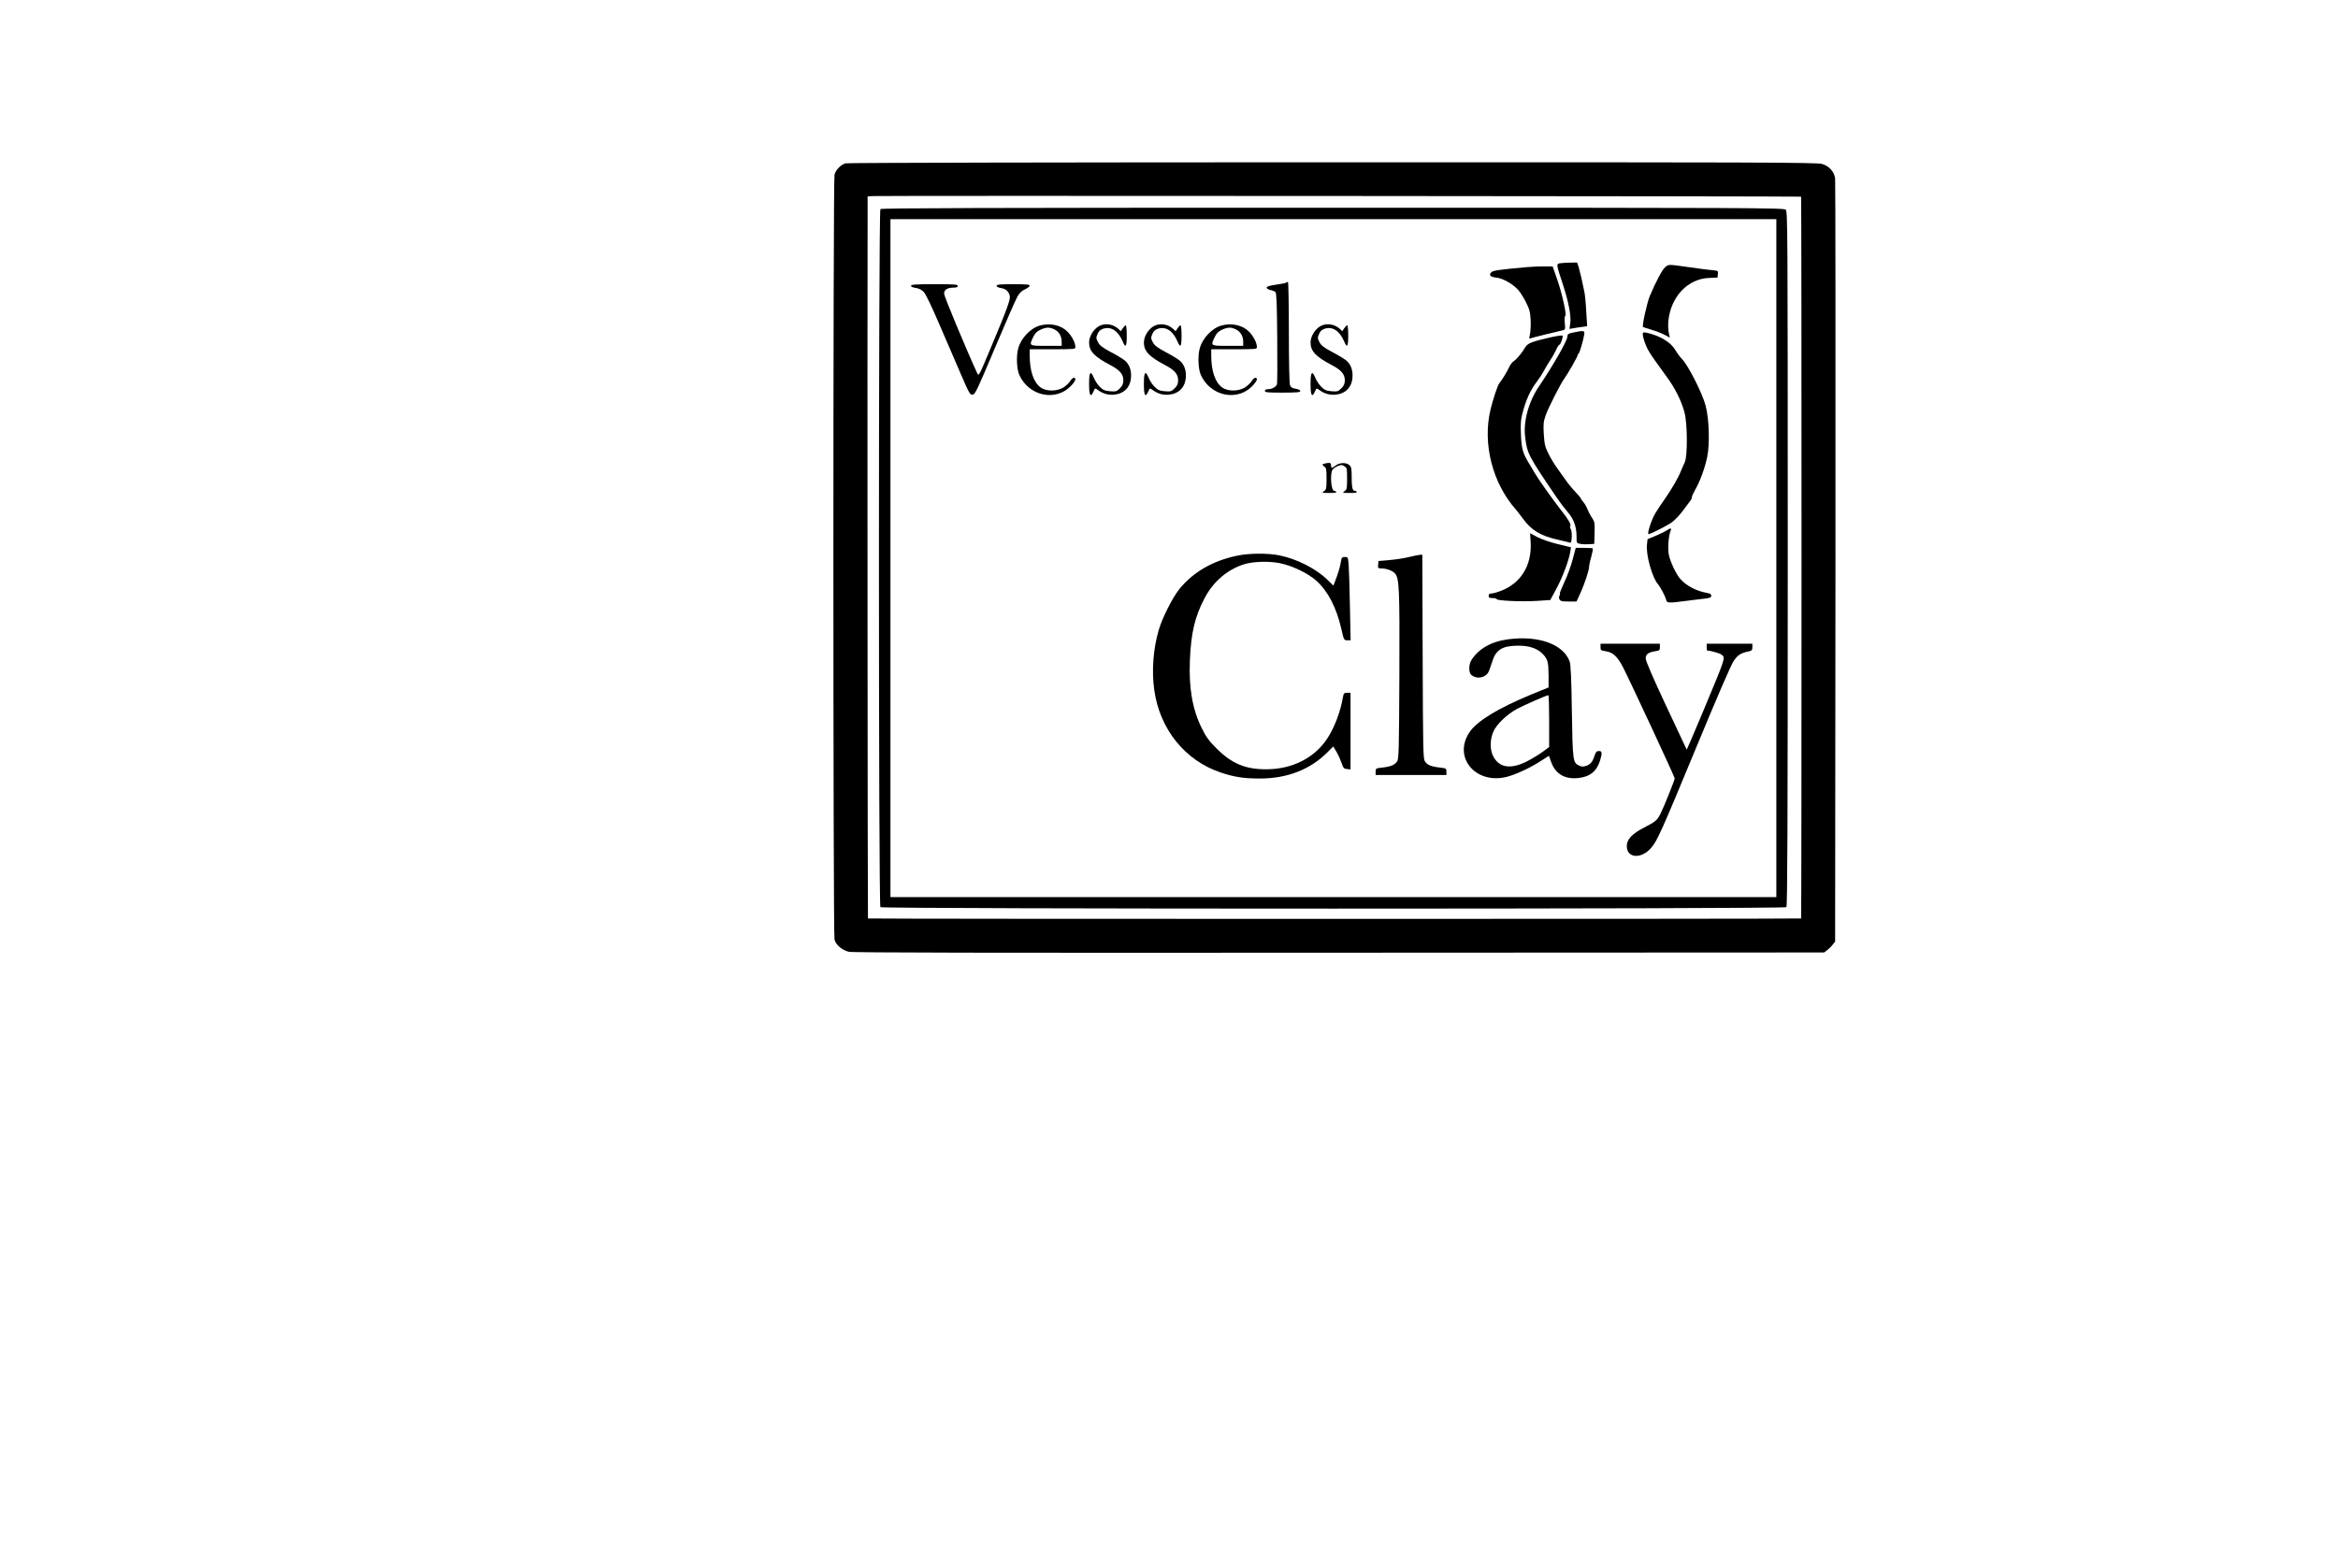
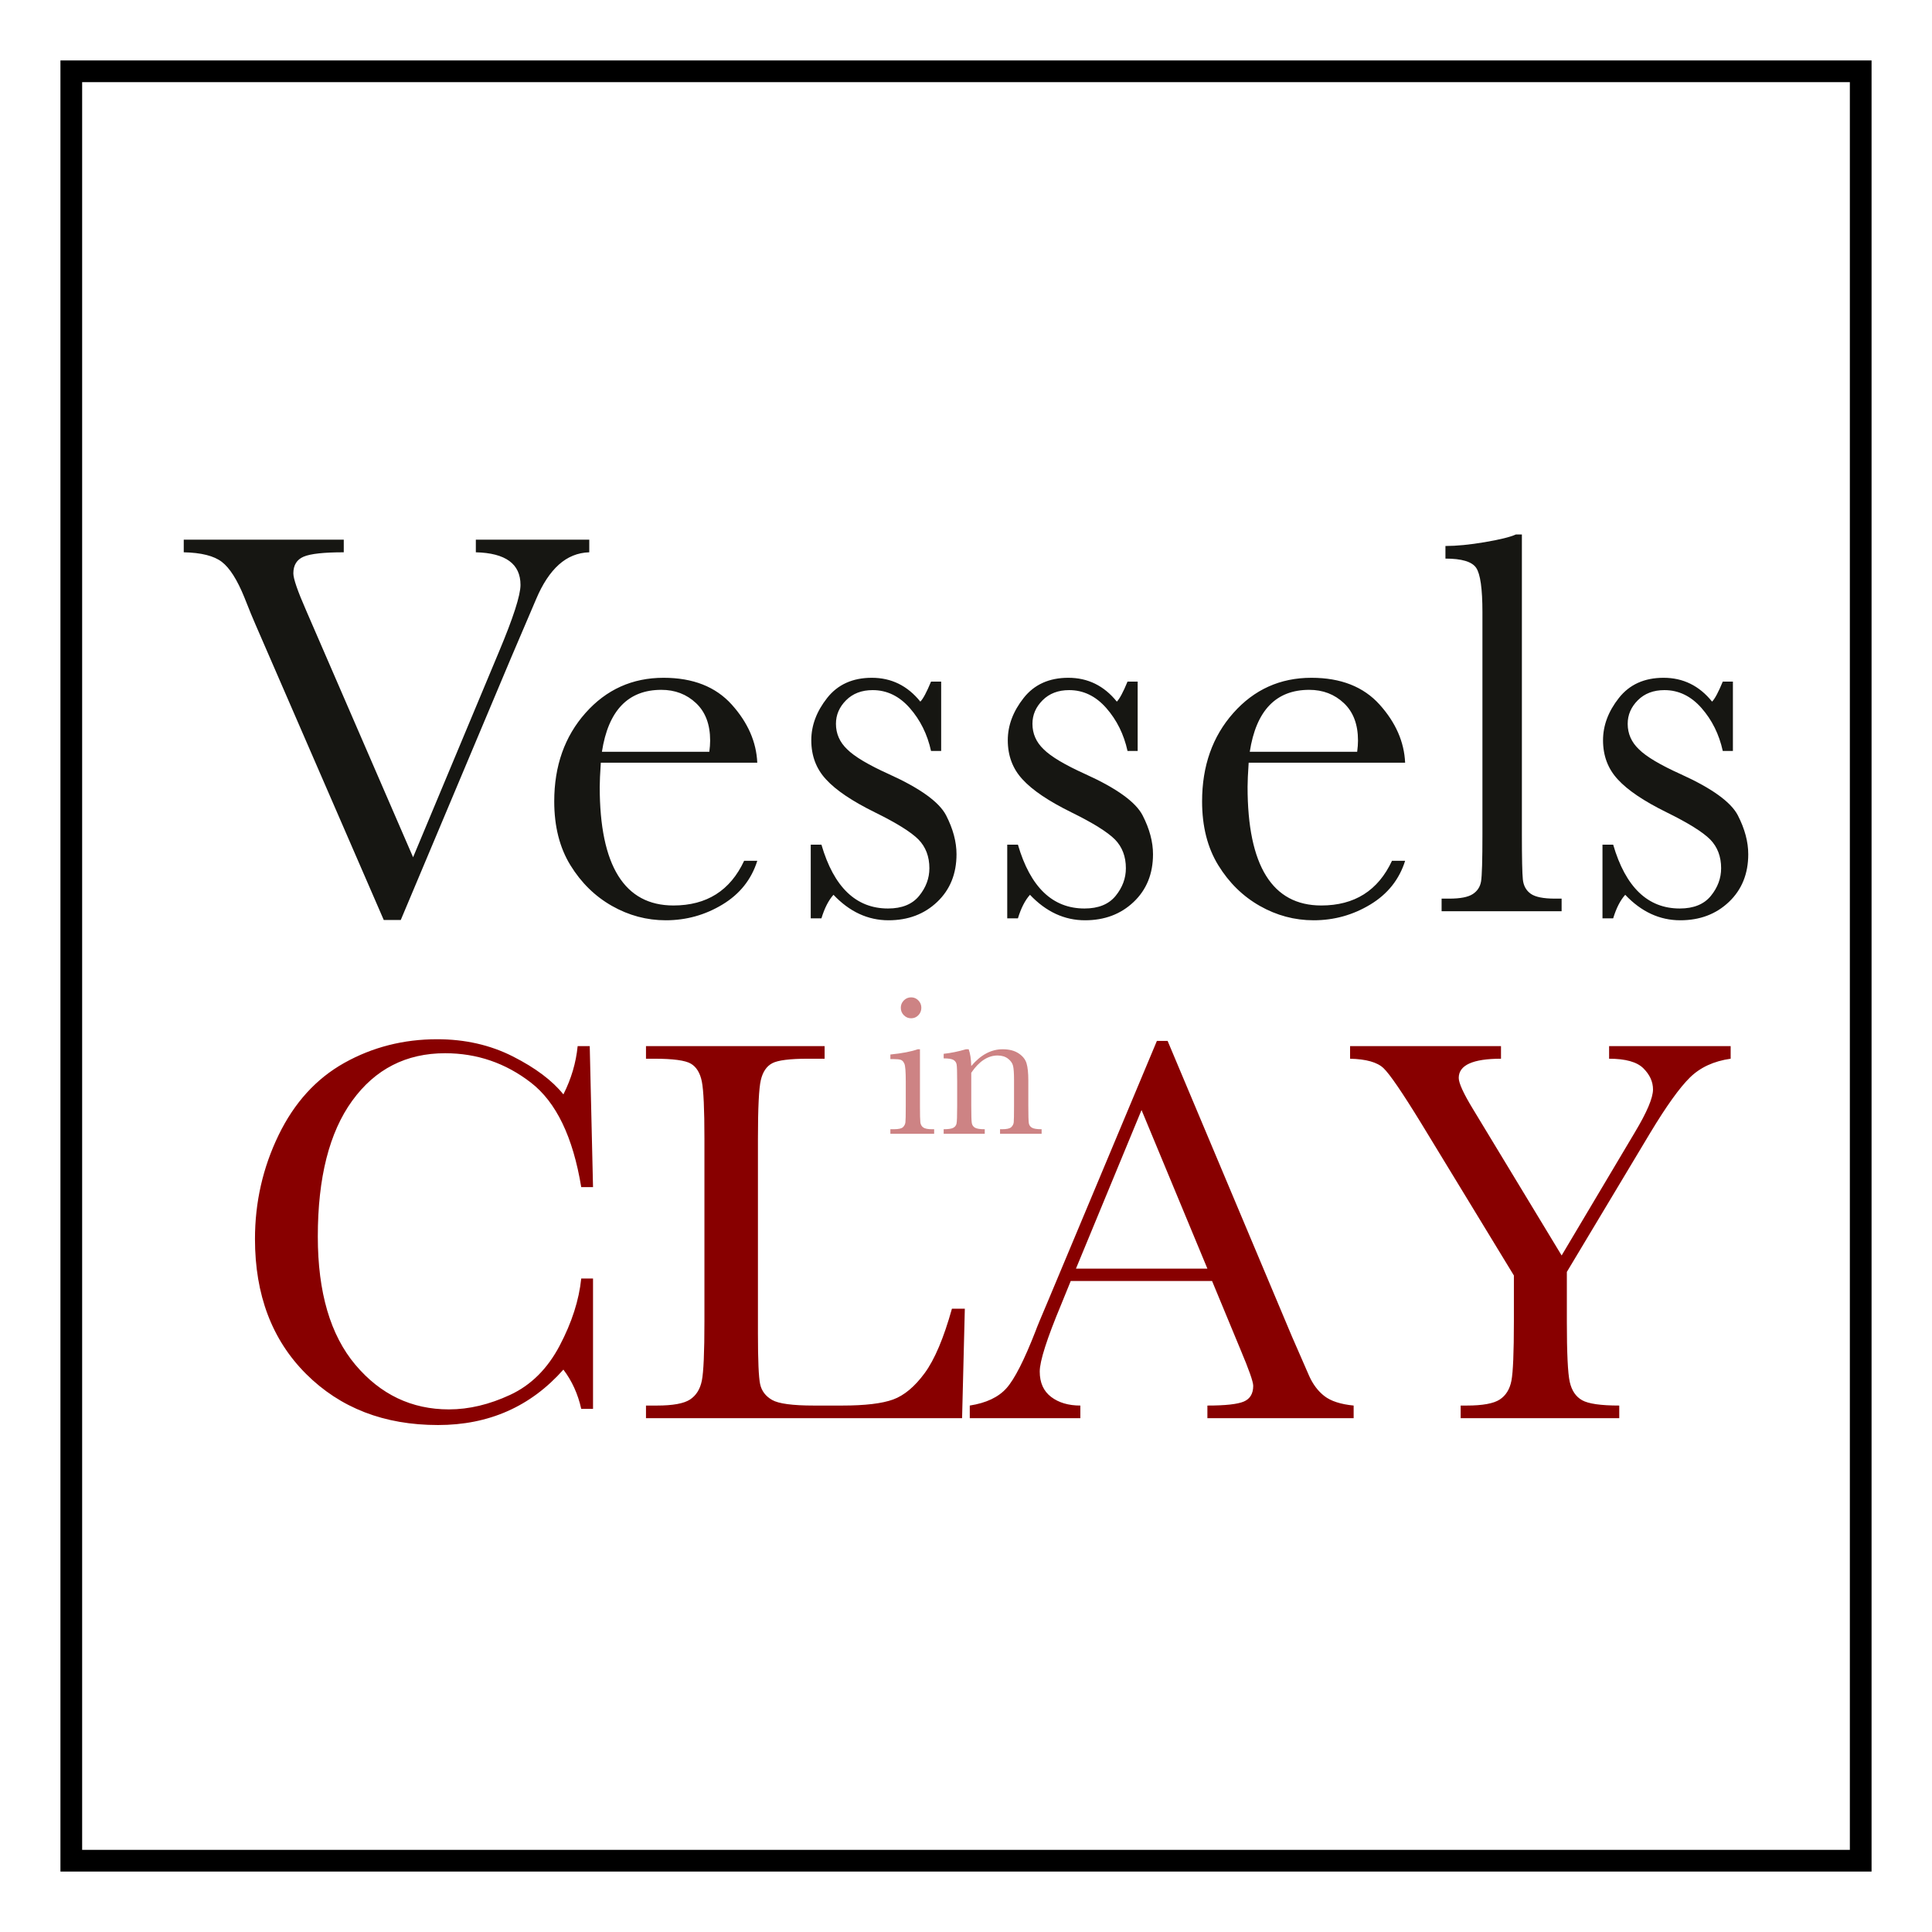
- <svg xmlns="http://www.w3.org/2000/svg" version="1.0" width="2048pt" height="1373pt" viewBox="0 0 2048 1373" preserveAspectRatio="xMidYMid meet">
-   <g transform="translate(0,1373) scale(0.1,-0.1)" fill="#000000" stroke="none">
-     <path d="M7406 12299 c-41 -12 -85 -57 -96 -99 -13 -49 -13 -6652 0 -6702 13 -48 66 -93 126 -107 36 -8 1179 -10 4296 -8 l4247 2 27 21 c15 11 37 33 48 48 l21 27 3 3322 c1 1827 0 3341 -3 3365 -9 59 -53 108 -116 126 -43 13 -591 15 -4287 14 -2330 0 -4250 -4 -4266 -9z m8371 -292 c5 -6 5 -6318 0 -6324 -6 -5 -8168 -5 -8174 0 -3 3 -6 5184 -3 6229 l0 97 43 3 c65 5 8129 -1 8134 -5z" />
-     <path d="M7712 11898 c-17 -17 -17 -6099 0 -6116 17 -17 7919 -17 7936 0 9 9 12 701 12 3053 0 2934 -1 3042 -18 3058 -17 16 -307 17 -3968 17 -3059 0 -3953 -3 -3962 -12z m7848 -3058 l0 -2970 -3880 0 -3880 0 0 2970 0 2970 3880 0 3880 0 0 -2970z" />
-     <path d="M13661 11423 c-29 -6 -27 -15 27 -178 51 -154 76 -281 67 -347 l-7 -50 28 5 c16 3 51 9 78 12 l49 7 -8 126 c-3 70 -11 147 -16 172 -19 96 -38 177 -50 218 l-14 42 -65 -1 c-36 -1 -76 -4 -89 -6z" />
-     <path d="M14587 11390 c-25 -20 -81 -125 -136 -255 -24 -59 -69 -261 -59 -270 2 -2 35 -12 74 -24 39 -11 91 -32 116 -45 l45 -24 -9 41 c-5 23 -7 70 -4 103 21 216 172 374 361 379 l70 3 3 30 c3 30 2 30 -50 35 -29 2 -120 14 -203 26 -183 26 -177 26 -208 1z" />
-     <path d="M13380 11390 c-246 -22 -301 -30 -316 -45 -25 -25 -10 -42 43 -47 56 -6 141 -53 191 -107 18 -20 49 -69 69 -109 31 -62 37 -86 41 -155 2 -45 -1 -101 -6 -125 -9 -39 -8 -43 6 -36 15 6 207 54 281 70 22 5 23 8 18 64 -3 32 -1 60 4 62 15 5 -27 195 -70 318 l-40 115 -68 1 c-38 1 -106 -2 -153 -6z" />
-     <path d="M11267 11254 c-3 -4 -43 -12 -89 -18 -59 -9 -83 -16 -83 -26 0 -8 15 -17 33 -21 19 -4 39 -12 45 -18 9 -9 13 -123 15 -399 2 -213 1 -396 -2 -408 -6 -23 -44 -44 -81 -44 -16 0 -25 -6 -25 -15 0 -13 24 -15 155 -15 125 0 155 3 155 14 0 8 -16 16 -40 20 -31 5 -43 12 -50 32 -6 15 -10 205 -10 465 0 241 -4 439 -8 439 -5 0 -11 -3 -15 -6z" />
-     <path d="M7980 11226 c0 -8 16 -15 42 -19 27 -4 51 -15 69 -34 17 -17 70 -127 141 -293 63 -146 148 -343 189 -438 69 -160 76 -172 99 -170 22 3 39 39 195 409 94 223 183 426 198 452 19 32 39 51 67 63 22 10 40 24 40 31 0 10 -32 13 -145 13 -116 0 -145 -3 -145 -14 0 -8 15 -16 38 -20 43 -6 67 -28 77 -67 8 -31 -22 -114 -168 -461 -99 -237 -104 -247 -116 -220 -105 229 -291 676 -291 699 0 35 30 53 85 53 24 0 35 5 35 15 0 13 -29 15 -205 15 -167 0 -205 -3 -205 -14z" />
-     <path d="M9110 10878 c-82 -22 -167 -111 -191 -201 -18 -66 -13 -179 9 -230 66 -150 237 -219 378 -153 71 33 145 126 100 126 -8 0 -22 -13 -32 -29 -9 -15 -35 -40 -57 -55 -56 -35 -148 -37 -198 -3 -63 42 -99 144 -99 280 l0 57 200 0 c194 0 200 1 200 20 0 36 -30 94 -68 133 -56 58 -152 80 -242 55z m126 -34 c41 -20 64 -59 64 -109 l0 -35 -135 0 c-153 0 -152 -1 -114 78 16 33 32 49 63 63 51 23 78 24 122 3z" />
-     <path d="M9640 10879 c-53 -21 -100 -91 -100 -149 0 -76 44 -124 183 -197 86 -45 117 -81 117 -135 0 -31 -7 -46 -30 -70 -29 -28 -35 -30 -86 -26 -45 4 -61 10 -89 38 -19 18 -42 53 -52 77 -30 72 -43 56 -43 -52 0 -102 13 -123 39 -64 12 29 14 29 35 14 46 -34 90 -47 144 -43 87 8 143 63 149 150 5 60 -12 111 -49 145 -13 13 -68 47 -123 76 -79 42 -102 60 -117 89 -17 33 -18 39 -4 71 10 26 24 38 50 47 69 22 131 -19 171 -113 25 -60 35 -44 35 53 0 50 -4 90 -9 90 -5 0 -16 -12 -26 -26 l-17 -26 -21 20 c-42 39 -105 52 -157 31z" />
-     <path d="M10120 10879 c-53 -21 -100 -91 -100 -149 0 -76 44 -124 183 -197 86 -45 117 -81 117 -135 0 -31 -7 -46 -30 -70 -29 -28 -35 -30 -86 -26 -45 4 -61 10 -89 38 -19 18 -42 53 -52 77 -30 72 -43 56 -43 -52 0 -102 13 -123 39 -64 12 29 14 29 35 14 46 -34 90 -47 144 -43 87 8 143 63 149 150 5 60 -12 111 -49 145 -13 13 -68 47 -123 76 -79 42 -102 60 -117 89 -17 33 -18 39 -4 71 10 26 24 38 50 47 69 22 131 -19 171 -113 25 -60 35 -44 35 53 0 50 -4 90 -9 90 -5 0 -16 -12 -26 -26 l-17 -26 -21 20 c-42 39 -105 52 -157 31z" />
-     <path d="M10700 10878 c-82 -22 -167 -111 -191 -201 -18 -66 -13 -179 9 -230 66 -150 237 -219 378 -153 71 33 145 126 100 126 -8 0 -22 -13 -32 -29 -9 -15 -35 -40 -57 -55 -56 -35 -148 -37 -198 -3 -63 42 -99 144 -99 280 l0 57 200 0 c194 0 200 1 200 20 0 36 -30 94 -68 133 -56 58 -152 80 -242 55z m126 -34 c41 -20 64 -59 64 -109 l0 -35 -135 0 c-153 0 -152 -1 -114 78 16 33 32 49 63 63 51 23 78 24 122 3z" />
-     <path d="M11580 10879 c-53 -21 -100 -91 -100 -149 0 -76 44 -124 183 -197 86 -45 117 -81 117 -135 0 -31 -7 -46 -30 -70 -29 -28 -35 -30 -86 -26 -45 4 -61 10 -89 38 -19 18 -42 53 -52 77 -30 72 -43 56 -43 -52 0 -102 13 -123 39 -64 12 29 14 29 35 14 46 -34 90 -47 144 -43 87 8 143 63 149 150 5 60 -12 111 -49 145 -13 13 -68 47 -123 76 -79 42 -102 60 -117 89 -17 33 -18 39 -4 71 10 26 24 38 50 47 69 22 131 -19 171 -113 25 -60 35 -44 35 53 0 50 -4 90 -9 90 -5 0 -16 -12 -26 -26 l-17 -26 -21 20 c-42 39 -105 52 -157 31z" />
-     <path d="M13792 10819 c-53 -10 -62 -16 -62 -37 0 -36 -124 -252 -247 -434 -93 -136 -141 -311 -123 -449 18 -145 26 -160 280 -534 26 -38 69 -94 94 -123 52 -61 76 -127 76 -213 0 -58 0 -58 33 -64 18 -4 53 -5 77 -3 l45 3 3 96 c2 88 1 98 -23 133 -15 22 -33 57 -42 80 -9 22 -25 49 -35 59 -10 10 -18 22 -18 26 0 5 -23 33 -51 62 -28 29 -66 76 -85 104 -20 27 -53 75 -75 105 -22 30 -56 86 -75 125 -30 60 -35 82 -41 170 -5 89 -3 109 16 165 24 68 129 275 165 325 31 42 116 192 116 204 0 5 3 11 8 13 8 3 41 115 49 166 6 36 -1 38 -85 21z" />
-     <path d="M14390 10803 c0 -30 26 -106 52 -148 25 -43 59 -91 156 -224 74 -99 132 -216 158 -316 26 -98 27 -383 2 -435 -9 -19 -25 -55 -35 -80 -24 -60 -82 -159 -142 -245 -28 -38 -64 -94 -81 -122 -34 -57 -75 -183 -59 -183 14 0 146 66 194 97 37 24 90 81 142 156 13 18 27 37 33 44 5 7 10 19 10 27 0 8 13 37 28 63 42 71 88 196 107 292 23 114 16 331 -14 446 -28 108 -154 356 -207 409 -17 17 -44 53 -59 80 -39 67 -137 126 -252 151 -28 5 -33 4 -33 -12z" />
-     <path d="M13580 10774 c-162 -37 -199 -51 -220 -88 -29 -49 -73 -102 -101 -121 -14 -10 -31 -32 -38 -49 -15 -35 -70 -125 -87 -143 -14 -14 -57 -144 -78 -233 -71 -298 18 -644 223 -875 9 -11 36 -45 59 -76 77 -106 156 -154 314 -189 51 -12 98 -23 104 -25 14 -4 17 104 3 121 -6 7 -8 18 -4 24 10 15 -14 56 -86 147 -64 81 -204 279 -225 318 -6 11 -25 43 -42 71 -62 100 -74 138 -79 263 -4 89 -2 132 11 181 31 124 70 211 131 290 19 25 47 68 61 95 15 28 40 69 56 93 16 23 38 63 49 87 11 25 24 45 29 45 10 0 33 66 28 79 -2 5 -50 -2 -108 -15z" />
-     <path d="M11625 9673 c-46 -9 -49 -13 -27 -29 20 -14 22 -24 22 -108 0 -86 -2 -95 -22 -109 -22 -15 -20 -16 45 -16 43 -1 66 3 62 9 -3 6 -12 10 -19 10 -25 0 -37 142 -15 182 6 11 26 26 46 34 31 13 38 13 59 -1 23 -14 24 -21 24 -109 0 -86 -2 -95 -22 -109 -22 -15 -20 -16 45 -16 43 -1 66 3 62 9 -3 6 -12 10 -19 10 -19 0 -26 33 -26 126 0 67 -3 84 -19 98 -28 26 -85 24 -120 -2 -37 -27 -41 -27 -41 -3 0 23 -8 29 -35 24z" />
-     <path d="M14598 9082 c-15 -10 -58 -31 -96 -47 l-70 -29 -5 -46 c-11 -89 45 -290 97 -350 21 -24 62 -102 70 -132 8 -33 12 -34 181 -12 66 8 141 18 168 21 37 4 47 9 47 24 0 13 -10 20 -37 24 -94 16 -185 64 -238 127 -34 41 -83 144 -96 204 -12 58 -4 169 16 217 9 22 -3 22 -37 -1z" />
-     <path d="M13408 8981 c12 -206 -87 -365 -269 -431 -29 -11 -64 -20 -76 -20 -16 0 -23 -6 -23 -20 0 -16 7 -20 35 -20 19 0 35 -4 35 -9 0 -14 216 -24 349 -16 l121 8 55 102 c54 101 107 244 120 320 l6 40 -113 27 c-65 16 -141 42 -179 61 l-66 35 5 -77z" />
-     <path d="M13776 8828 c-15 -57 -47 -145 -72 -197 -24 -51 -42 -96 -40 -100 3 -4 1 -13 -4 -21 -5 -8 -5 -22 1 -32 8 -15 22 -18 79 -18 l70 0 31 68 c37 79 79 206 79 236 0 12 8 52 19 88 10 37 16 70 13 73 -3 3 -38 5 -77 5 l-72 0 -27 -102z" />
-     <path d="M10830 8860 c-212 -46 -379 -143 -500 -292 -59 -74 -149 -251 -180 -358 -48 -163 -63 -359 -39 -526 48 -343 269 -618 584 -723 117 -39 201 -52 340 -52 240 0 441 78 593 230 l51 51 28 -47 c15 -26 35 -70 45 -98 14 -44 20 -50 47 -53 l31 -3 0 335 0 336 -30 0 c-26 0 -30 -4 -36 -37 -22 -131 -78 -276 -142 -370 -114 -168 -307 -263 -531 -263 -182 0 -300 49 -432 180 -71 71 -93 101 -132 180 -82 165 -114 352 -104 595 10 239 43 380 126 539 76 148 200 255 348 302 80 25 217 29 313 10 109 -22 247 -88 322 -155 101 -92 175 -234 218 -423 22 -96 23 -98 52 -98 l29 0 -6 293 c-3 160 -8 325 -11 365 -6 71 -6 72 -34 72 -25 0 -28 -4 -35 -45 -6 -42 -25 -104 -54 -178 l-11 -28 -54 53 c-99 96 -266 181 -418 212 -103 21 -270 20 -378 -4z" />
-     <path d="M12340 8849 c-41 -10 -118 -22 -170 -26 l-95 -8 -3 -32 c-3 -30 -1 -33 25 -33 46 0 98 -18 121 -43 39 -42 43 -119 40 -892 -3 -663 -5 -733 -20 -756 -20 -31 -55 -46 -130 -54 -56 -6 -58 -7 -58 -36 l0 -29 310 0 310 0 0 29 c0 29 -2 30 -57 36 -76 8 -111 23 -131 54 -16 23 -17 103 -20 918 l-3 893 -22 -1 c-12 -1 -56 -10 -97 -20z" />
-     <path d="M13212 8129 c-149 -19 -262 -84 -324 -184 -23 -39 -24 -107 0 -128 42 -38 115 -29 146 17 8 12 23 54 35 92 33 112 88 146 231 147 101 0 173 -26 220 -79 39 -44 44 -69 45 -188 l0 -99 -150 -61 c-290 -120 -475 -232 -541 -329 -151 -220 51 -463 326 -393 78 20 206 79 299 140 l69 44 21 -58 c37 -100 117 -148 232 -137 104 9 166 59 195 154 20 67 18 83 -10 83 -19 0 -27 -8 -37 -37 -18 -57 -37 -81 -75 -93 -26 -9 -40 -8 -61 2 -55 26 -57 38 -64 473 -4 292 -10 410 -19 438 -54 152 -271 231 -538 196z m358 -716 l0 -228 -58 -43 c-31 -23 -94 -61 -139 -84 -137 -68 -234 -56 -288 37 -35 58 -36 150 -4 224 27 64 120 153 209 201 61 32 256 118 273 119 4 1 7 -101 7 -226z" />
-     <path d="M14020 8061 c0 -28 3 -30 46 -37 63 -9 103 -47 152 -142 56 -108 452 -959 452 -972 0 -14 -96 -253 -124 -308 -30 -59 -42 -70 -143 -122 -107 -55 -153 -104 -153 -163 0 -107 128 -116 214 -15 53 62 89 141 396 883 186 449 303 720 327 755 37 53 62 69 136 84 22 5 27 12 27 36 l0 30 -200 0 -200 0 0 -30 c0 -16 2 -30 4 -30 30 0 114 -24 128 -37 33 -29 38 -13 -174 -521 -72 -172 -132 -311 -133 -310 -1 2 -82 174 -180 383 -116 247 -178 392 -179 414 -1 39 21 56 87 66 33 5 37 9 37 35 l0 30 -260 0 -260 0 0 -29z" />
+ <svg xmlns="http://www.w3.org/2000/svg" version="1.1" width="2048.00" height="2048.00" viewBox="0 0 2048.0 2048.0">
+   <g id="document" transform="matrix(1,0,0,1,1024.0,1024.0)">
+     <path d="M-948.426,948.426 L948.426,948.426 L948.426,-948.426 L-948.426,-948.426 L-948.426,948.426 Z " fill="none" stroke-width="23.01" stroke="#000000" stroke-linecap="square" stroke-linejoin="miter" />
+     <path d="M-69.113,44.278 C-69.113,47.364 -68.044,49.993 -65.905,52.167 C-63.766,54.342 -61.189,55.428 -58.173,55.428 C-55.157,55.428 -52.598,54.342 -50.494,52.167 C-48.39,49.993 -47.338,47.364 -47.338,44.278 C-47.338,41.262 -48.39,38.667 -50.494,36.493 C-52.598,34.319 -55.157,33.232 -58.173,33.232 C-61.189,33.232 -63.766,34.319 -65.905,36.493 C-68.044,38.667 -69.113,41.262 -69.113,44.278 Z M-51.125,88.249 C-57.998,90.704 -67.676,92.562 -80.159,93.825 L-80.159,98.664 L-77.319,98.664 C-73.391,98.664 -70.639,98.944 -69.061,99.505 C-67.483,100.066 -66.22,101.469 -65.274,103.713 C-64.327,105.957 -63.853,112.129 -63.853,122.227 L-63.853,148.316 C-63.853,157.924 -63.976,163.727 -64.222,165.726 C-64.467,167.724 -65.344,169.443 -66.852,170.88 C-68.359,172.318 -71.603,173.037 -76.582,173.037 L-80.159,173.037 L-80.159,177.876 L-33.768,177.876 L-33.768,173.037 L-35.977,173.037 C-40.465,173.037 -43.586,172.406 -45.339,171.143 C-47.092,169.881 -48.109,168.058 -48.39,165.673 C-48.67,163.289 -48.811,157.503 -48.811,148.316 L-48.811,88.249 L-51.125,88.249 Z M-1.20843e-14,88.249 C-8.065,90.634 -15.955,92.247 -23.669,93.088 L-23.669,97.927 C-18.62,97.927 -15.166,98.471 -13.307,99.558 C-11.449,100.645 -10.327,102.258 -9.941,104.397 C-9.555,106.536 -9.362,112.62 -9.362,122.648 L-9.362,148.316 C-9.362,158.835 -9.59,165.095 -10.046,167.093 C-10.502,169.092 -11.677,170.582 -13.57,171.564 C-15.464,172.546 -18.83,173.037 -23.669,173.037 L-23.669,177.876 L19.882,177.876 L19.882,173.037 C14.832,173.037 11.379,172.493 9.52,171.406 C7.662,170.319 6.54,168.689 6.154,166.515 C5.768,164.341 5.575,158.274 5.575,148.316 L5.575,113.181 C9.713,107.079 14.114,102.503 18.777,99.453 C23.441,96.402 28.333,94.877 33.452,94.877 C37.94,94.877 41.64,95.999 44.55,98.243 C47.461,100.487 49.249,103.064 49.915,105.975 C50.581,108.885 50.914,113.742 50.914,120.544 L50.914,148.316 C50.914,157.924 50.809,163.709 50.599,165.673 C50.389,167.637 49.512,169.355 47.969,170.828 C46.426,172.3 43.13,173.037 38.081,173.037 L36.082,173.037 L36.082,177.876 L80.159,177.876 L80.159,173.037 C75.18,173.037 71.761,172.493 69.902,171.406 C68.044,170.319 66.939,168.689 66.589,166.515 C66.238,164.341 66.063,158.274 66.063,148.316 L66.063,121.386 C66.063,113.391 65.431,107.307 64.169,103.135 C62.907,98.962 60.084,95.438 55.701,92.562 C51.318,89.687 45.69,88.249 38.817,88.249 C32.786,88.249 27,89.722 21.46,92.668 C15.919,95.613 10.625,100.066 5.575,106.027 C5.365,98.523 4.453,92.597 2.84,88.249 L-1.20843e-14,88.249 Z " fill="#cd8384" fill-opacity="1.00" />
+     <path d="M-482.126,-327.013 L-455.694,-388.88 C-448.917,-404.952 -440.881,-417.151 -431.586,-425.477 C-422.292,-433.803 -411.545,-438.16 -399.346,-438.548 L-399.346,-451.908 L-519.594,-451.908 L-519.594,-438.548 C-488.031,-437.773 -472.25,-426.252 -472.25,-403.983 C-472.25,-392.946 -479.899,-369.226 -495.196,-332.822 L-586.108,-115.272 L-699.386,-376.681 C-708.486,-397.4 -713.037,-410.567 -713.037,-416.183 C-713.037,-424.896 -709.406,-430.802 -702.145,-433.9 C-694.883,-436.998 -680.7,-438.548 -659.593,-438.548 L-659.593,-451.908 L-829.219,-451.908 L-829.219,-438.548 C-810.63,-438.16 -797.172,-434.772 -788.846,-428.382 C-780.519,-421.992 -772.58,-409.502 -765.028,-390.913 C-759.606,-377.165 -755.637,-367.483 -753.12,-361.868 L-617.187,-48.758 L-599.179,-48.758 L-482.126,-327.013 Z M-221.259,-215.478 C-222.227,-237.553 -231.231,-258.078 -248.271,-277.055 C-265.311,-296.031 -289.419,-305.519 -320.594,-305.519 C-353.706,-305.519 -381.299,-293.078 -403.374,-268.196 C-425.448,-243.314 -436.485,-212.09 -436.485,-174.524 C-436.485,-147.996 -430.773,-125.438 -419.349,-106.848 C-407.924,-88.259 -393.256,-73.882 -375.345,-63.716 C-357.433,-53.55 -338.409,-48.467 -318.27,-48.467 C-296.583,-48.467 -276.542,-54.034 -258.146,-65.168 C-239.751,-76.302 -227.455,-91.745 -221.259,-111.496 L-235.2,-111.496 C-249.917,-79.933 -274.896,-64.152 -310.138,-64.152 C-336.085,-64.152 -355.594,-74.656 -368.664,-95.666 C-381.735,-116.675 -388.27,-148.093 -388.27,-189.918 C-388.27,-195.534 -387.883,-204.054 -387.108,-215.478 L-221.259,-215.478 Z M-385.946,-227.097 C-379.169,-270.858 -358.16,-292.739 -322.918,-292.739 C-308.395,-292.739 -296.147,-288.044 -286.175,-278.652 C-276.203,-269.261 -271.217,-256.045 -271.217,-239.005 C-271.217,-235.52 -271.507,-231.55 -272.088,-227.097 L-385.946,-227.097 Z M-153.254,-50.5 C-149.962,-61.344 -145.702,-69.67 -140.474,-75.479 C-123.434,-57.471 -103.973,-48.467 -82.092,-48.467 C-61.373,-48.467 -44.188,-54.954 -30.537,-67.927 C-16.885,-80.901 -10.059,-97.748 -10.059,-118.467 C-10.059,-131.634 -13.739,-145.382 -21.097,-159.711 C-28.455,-173.847 -48.593,-188.369 -81.511,-203.279 C-103.392,-213.155 -118.205,-221.965 -125.951,-229.711 C-133.89,-237.263 -137.859,-246.267 -137.859,-256.723 C-137.859,-266.211 -134.277,-274.538 -127.113,-281.702 C-119.948,-288.867 -110.557,-292.449 -98.939,-292.449 C-83.835,-292.449 -70.716,-286.107 -59.582,-273.424 C-48.448,-260.741 -40.944,-245.589 -37.072,-227.968 L-26.325,-227.968 L-26.325,-301.453 L-37.072,-301.453 C-41.719,-290.222 -45.495,-283.154 -48.399,-280.25 C-61.954,-297.096 -79.091,-305.519 -99.81,-305.519 C-120.142,-305.519 -135.923,-298.403 -147.154,-284.171 C-158.385,-269.939 -164,-254.98 -164,-239.296 C-164,-222.837 -158.772,-208.992 -148.316,-197.761 C-137.859,-186.336 -120.626,-174.718 -96.615,-162.906 C-73.766,-151.675 -58.372,-142.09 -50.433,-134.151 C-42.687,-126.212 -38.814,-116.046 -38.814,-103.653 C-38.814,-93.003 -42.445,-83.225 -49.706,-74.317 C-56.968,-65.41 -67.957,-60.957 -82.673,-60.957 C-116.559,-60.957 -140.086,-83.515 -153.254,-128.633 L-164.581,-128.633 L-164.581,-50.5 L-153.254,-50.5 Z M55.041,-50.5 C58.333,-61.344 62.593,-69.67 67.821,-75.479 C84.861,-57.471 104.322,-48.467 126.203,-48.467 C146.922,-48.467 164.107,-54.954 177.758,-67.927 C191.41,-80.901 198.235,-97.748 198.235,-118.467 C198.235,-131.634 194.556,-145.382 187.198,-159.711 C179.84,-173.847 159.702,-188.369 126.783,-203.279 C104.903,-213.155 90.089,-221.965 82.344,-229.711 C74.405,-237.263 70.435,-246.267 70.435,-256.723 C70.435,-266.211 74.017,-274.538 81.182,-281.702 C88.347,-288.867 97.738,-292.449 109.356,-292.449 C124.46,-292.449 137.579,-286.107 148.713,-273.424 C159.847,-260.741 167.35,-245.589 171.223,-227.968 L181.97,-227.968 L181.97,-301.453 L171.223,-301.453 C166.576,-290.222 162.8,-283.154 159.895,-280.25 C146.341,-297.096 129.204,-305.519 108.485,-305.519 C88.153,-305.519 72.372,-298.403 61.141,-284.171 C49.91,-269.939 44.294,-254.98 44.294,-239.296 C44.294,-222.837 49.523,-208.992 59.979,-197.761 C70.435,-186.336 87.669,-174.718 111.68,-162.906 C134.529,-151.675 149.923,-142.09 157.862,-134.151 C165.608,-126.212 169.48,-116.046 169.48,-103.653 C169.48,-93.003 165.85,-83.225 158.588,-74.317 C151.327,-65.41 140.338,-60.957 125.622,-60.957 C91.735,-60.957 68.208,-83.515 55.041,-128.633 L43.713,-128.633 L43.713,-50.5 L55.041,-50.5 Z M465.492,-215.478 C464.524,-237.553 455.52,-258.078 438.48,-277.055 C421.44,-296.031 397.332,-305.519 366.157,-305.519 C333.045,-305.519 305.452,-293.078 283.377,-268.196 C261.303,-243.314 250.265,-212.09 250.265,-174.524 C250.265,-147.996 255.978,-125.438 267.402,-106.848 C278.827,-88.259 293.495,-73.882 311.406,-63.716 C329.317,-53.55 348.342,-48.467 368.48,-48.467 C390.168,-48.467 410.209,-54.034 428.604,-65.168 C447,-76.302 459.296,-91.745 465.492,-111.496 L451.55,-111.496 C436.834,-79.933 411.855,-64.152 376.613,-64.152 C350.666,-64.152 331.157,-74.656 318.086,-95.666 C305.016,-116.675 298.481,-148.093 298.481,-189.918 C298.481,-195.534 298.868,-204.054 299.643,-215.478 L465.492,-215.478 Z M300.804,-227.097 C307.582,-270.858 328.591,-292.739 363.833,-292.739 C378.356,-292.739 390.603,-288.044 400.576,-278.652 C410.548,-269.261 415.534,-256.045 415.534,-239.005 C415.534,-235.52 415.244,-231.55 414.663,-227.097 L300.804,-227.097 Z M582.875,-457.427 C576.872,-454.716 565.883,-452.005 549.908,-449.294 C533.933,-446.583 520.04,-445.228 508.228,-445.228 L508.228,-431.867 C525.461,-431.867 536.305,-428.624 540.759,-422.137 C545.212,-415.65 547.439,-399.917 547.439,-374.938 L547.439,-139.67 C547.439,-112.173 546.955,-95.521 545.987,-89.712 C545.019,-83.903 542.066,-79.4 537.128,-76.206 C532.19,-73.01 523.912,-71.413 512.294,-71.413 L504.161,-71.413 L504.161,-58.052 L631.38,-58.052 L631.38,-71.413 L624.41,-71.413 C612.017,-71.413 603.4,-73.156 598.559,-76.641 C593.718,-80.127 590.959,-85.161 590.281,-91.745 C589.603,-98.328 589.265,-114.303 589.265,-139.67 L589.265,-457.427 L582.875,-457.427 Z M686.025,-50.5 C689.316,-61.344 693.576,-69.67 698.805,-75.479 C715.845,-57.471 735.305,-48.467 757.186,-48.467 C777.905,-48.467 795.09,-54.954 808.742,-67.927 C822.393,-80.901 829.219,-97.748 829.219,-118.467 C829.219,-131.634 825.54,-145.382 818.181,-159.711 C810.823,-173.847 790.685,-188.369 757.767,-203.279 C735.886,-213.155 721.073,-221.965 713.327,-229.711 C705.388,-237.263 701.419,-246.267 701.419,-256.723 C701.419,-266.211 705.001,-274.538 712.166,-281.702 C719.33,-288.867 728.721,-292.449 740.34,-292.449 C755.443,-292.449 768.562,-286.107 779.696,-273.424 C790.83,-260.741 798.334,-245.589 802.206,-227.968 L812.953,-227.968 L812.953,-301.453 L802.206,-301.453 C797.559,-290.222 793.783,-283.154 790.879,-280.25 C777.324,-297.096 760.187,-305.519 739.468,-305.519 C719.136,-305.519 703.355,-298.403 692.124,-284.171 C680.893,-269.939 675.278,-254.98 675.278,-239.296 C675.278,-222.837 680.506,-208.992 690.962,-197.761 C701.419,-186.336 718.652,-174.718 742.663,-162.906 C765.512,-151.675 780.906,-142.09 788.846,-134.151 C796.591,-126.212 800.464,-116.046 800.464,-103.653 C800.464,-93.003 796.833,-83.225 789.572,-74.317 C782.31,-65.41 771.321,-60.957 756.605,-60.957 C722.719,-60.957 699.192,-83.515 686.025,-128.633 L674.697,-128.633 L674.697,-50.5 L686.025,-50.5 Z " fill="#161612" fill-opacity="1.00" />
+     <path d="M-407.873,331.273 C-410.2,354.154 -417.811,377.86 -430.706,402.39 C-443.601,426.92 -461.102,444.323 -483.208,454.601 C-505.313,464.878 -526.935,470.017 -548.071,470.017 C-587.629,470.017 -620.691,454.261 -647.257,422.751 C-673.823,391.24 -687.106,345.913 -687.106,286.77 C-687.106,224.331 -674.938,176.337 -650.602,142.791 C-626.266,109.244 -593.446,92.471 -552.143,92.471 C-518.403,92.471 -488.104,102.845 -461.247,123.593 C-434.39,144.342 -416.599,181.282 -407.873,234.414 L-395.365,234.414 L-398.856,84.908 L-411.654,84.908 C-413.399,102.554 -418.441,119.618 -426.779,136.101 C-438.608,121.363 -456.496,107.935 -480.444,95.816 C-504.392,83.696 -531.104,77.636 -560.578,77.636 C-596.258,77.636 -629.029,85.974 -658.892,102.651 C-688.754,119.327 -712.023,144.875 -728.7,179.295 C-745.376,213.714 -753.715,250.412 -753.715,289.388 C-753.715,348.725 -735.632,396.427 -699.468,432.495 C-663.303,468.562 -616.716,486.596 -559.706,486.596 C-505.798,486.596 -461.489,467.011 -426.779,427.841 C-417.665,439.864 -411.363,453.728 -407.873,469.435 L-395.365,469.435 L-395.365,331.273 L-407.873,331.273 Z M-14.911,363.268 C-23.637,394.488 -33.284,417.273 -43.852,431.622 C-54.42,445.972 -65.57,455.28 -77.302,459.546 C-89.033,463.812 -107.019,465.945 -131.258,465.945 L-161.217,465.945 C-183.905,465.945 -198.69,463.957 -205.574,459.982 C-212.458,456.007 -216.676,450.432 -218.227,443.257 C-219.778,436.082 -220.554,418.242 -220.554,389.737 L-220.554,183.221 C-220.554,150.45 -219.536,129.702 -217.5,120.976 C-215.464,112.249 -211.44,106.287 -205.429,103.087 C-199.418,99.888 -186.716,98.288 -167.325,98.288 L-149.873,98.288 L-149.873,84.908 L-339.228,84.908 L-339.228,98.288 L-330.502,98.288 C-310.529,98.288 -297.585,100.033 -291.671,103.523 C-285.757,107.014 -281.879,113.316 -280.036,122.43 C-278.194,131.544 -277.273,151.808 -277.273,183.221 L-277.273,376.648 C-277.273,409.613 -278.194,430.604 -280.036,439.621 C-281.879,448.638 -286.048,455.28 -292.544,459.546 C-299.04,463.812 -310.723,465.945 -327.593,465.945 L-339.228,465.945 L-339.228,479.325 L-4.148,479.325 L-1.24,363.268 L-14.911,363.268 Z M291.082,406.899 C300.002,428.035 304.462,440.736 304.462,445.002 C304.462,453.34 301.117,458.915 294.427,461.727 C287.737,464.539 274.891,465.945 255.887,465.945 L255.887,479.325 L410.92,479.325 L410.92,465.945 C397.152,464.587 386.826,461.242 379.942,455.91 C373.059,450.577 367.581,443.257 363.508,433.949 L345.475,392.646 L213.712,79.381 L202.368,79.381 L87.766,353.088 C79.428,372.673 74.774,383.92 73.804,386.829 C61.782,417.661 51.504,437.876 42.972,447.475 C34.44,457.073 21.448,463.23 3.996,465.945 L3.996,479.325 L121.216,479.325 L121.216,465.945 C108.611,465.945 98.285,462.891 90.238,456.782 C82.191,450.674 78.167,441.706 78.167,429.877 C78.167,418.824 85.73,395.167 100.855,358.905 L111.035,333.891 L260.832,333.891 L291.082,406.899 Z M116.562,320.802 L186.079,152.68 L255.887,320.802 L116.562,320.802 Z M537.156,151.226 C527.267,134.937 522.322,124.078 522.322,118.649 C522.322,105.075 537.253,98.288 567.116,98.288 L567.116,84.908 L407.139,84.908 L407.139,98.288 C424.203,98.676 436.031,102.021 442.624,108.323 C449.217,114.625 462.5,134.065 482.473,166.642 L580.787,328.073 L580.787,376.648 C580.787,409.613 579.914,430.604 578.169,439.621 C576.424,448.638 572.303,455.28 565.807,459.546 C559.311,463.812 547.628,465.945 530.757,465.945 L524.358,465.945 L524.358,479.325 L692.48,479.325 L692.48,465.945 C672.895,465.945 659.757,464.054 653.067,460.273 C646.377,456.491 642.014,449.995 639.978,440.785 C637.942,431.574 636.924,410.195 636.924,376.648 L636.924,324.292 L725.348,176.822 C742.412,148.511 756.422,128.974 767.378,118.212 C778.334,107.45 792.732,100.809 810.572,98.288 L810.572,84.908 L681.718,84.908 L681.718,98.288 C699.17,98.288 711.289,101.681 718.076,108.468 C724.863,115.255 728.257,122.721 728.257,130.865 C728.257,139.785 721.857,154.91 709.059,176.24 L631.398,306.84 L537.156,151.226 Z " fill="#880000" fill-opacity="1.00" />
  </g>
</svg>
